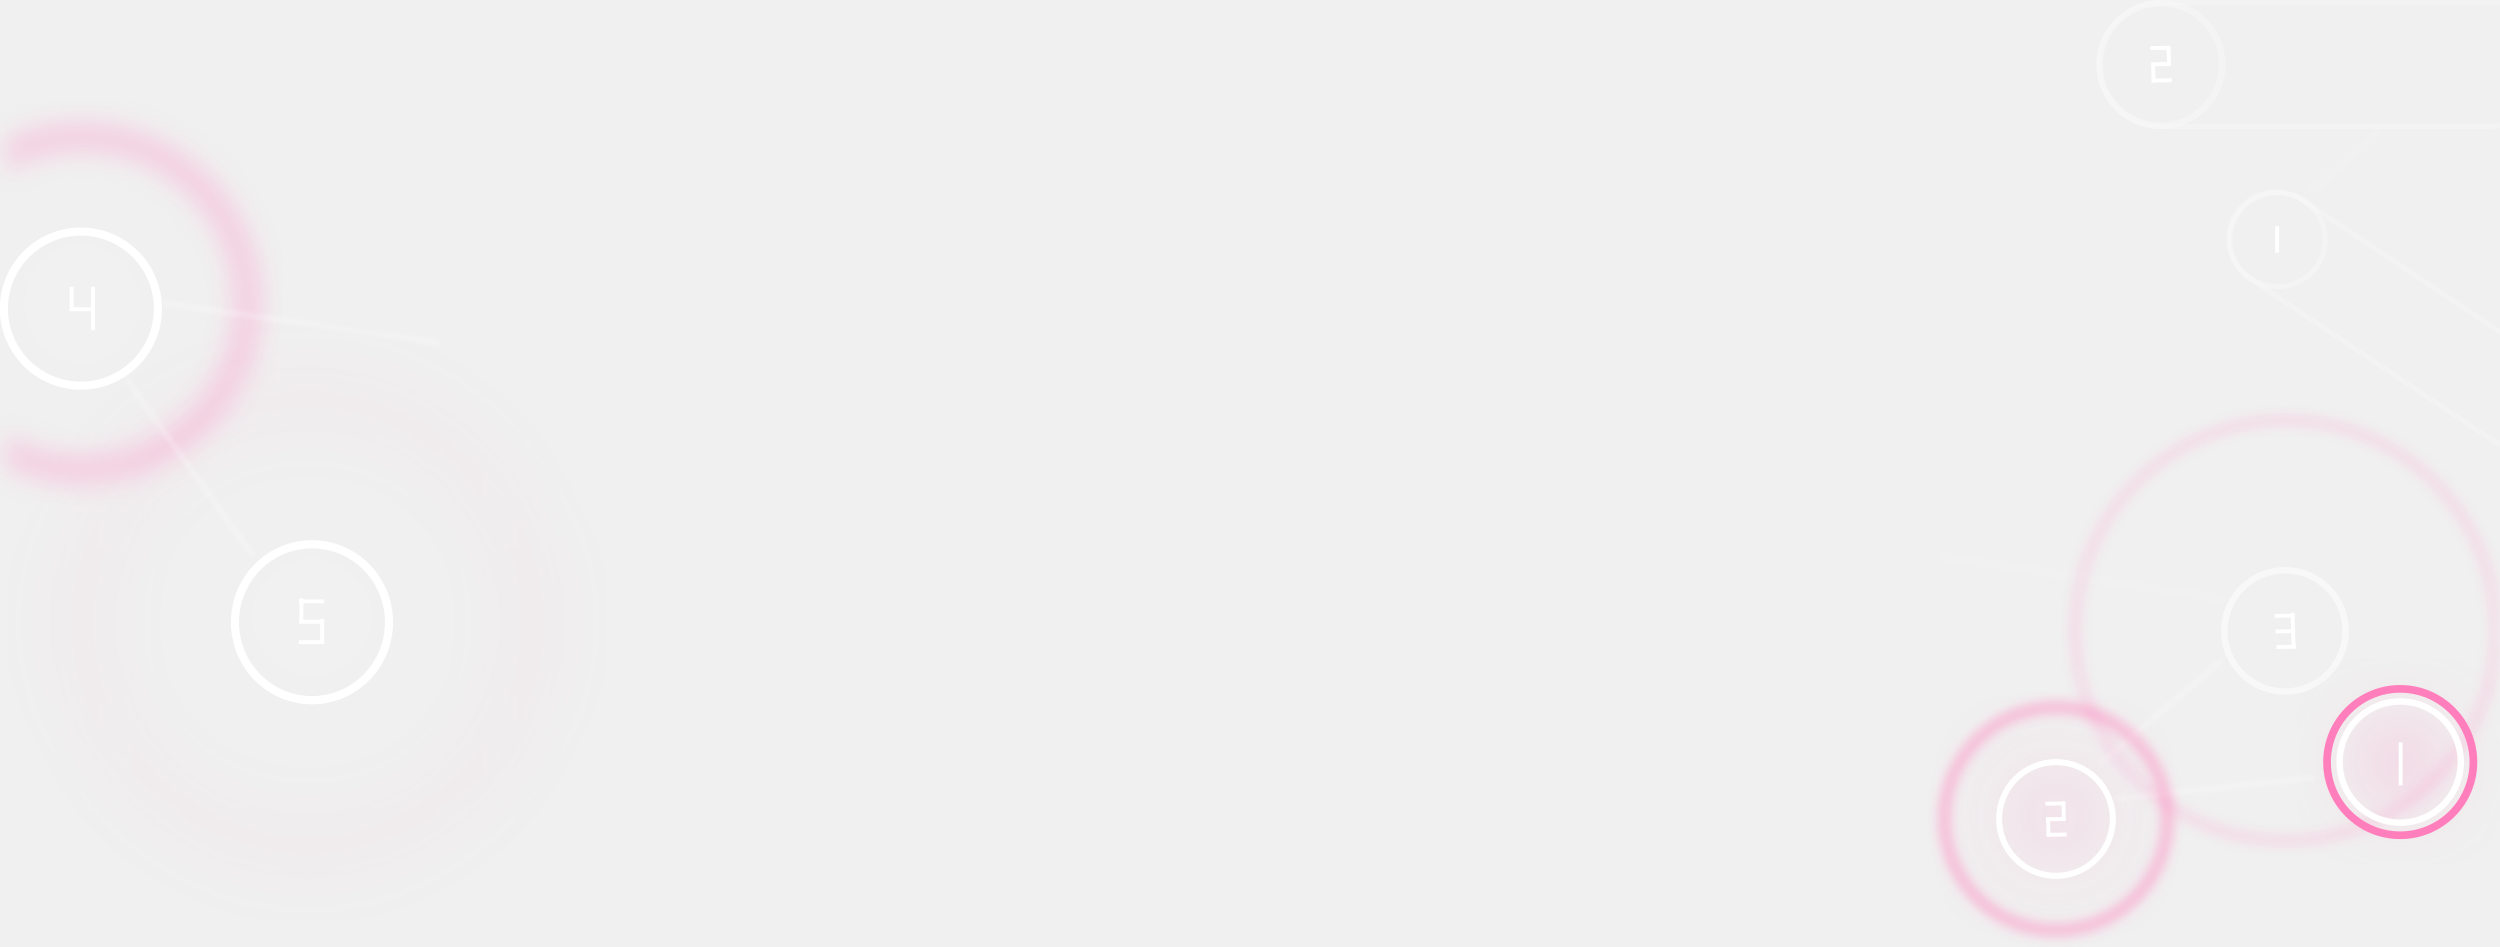
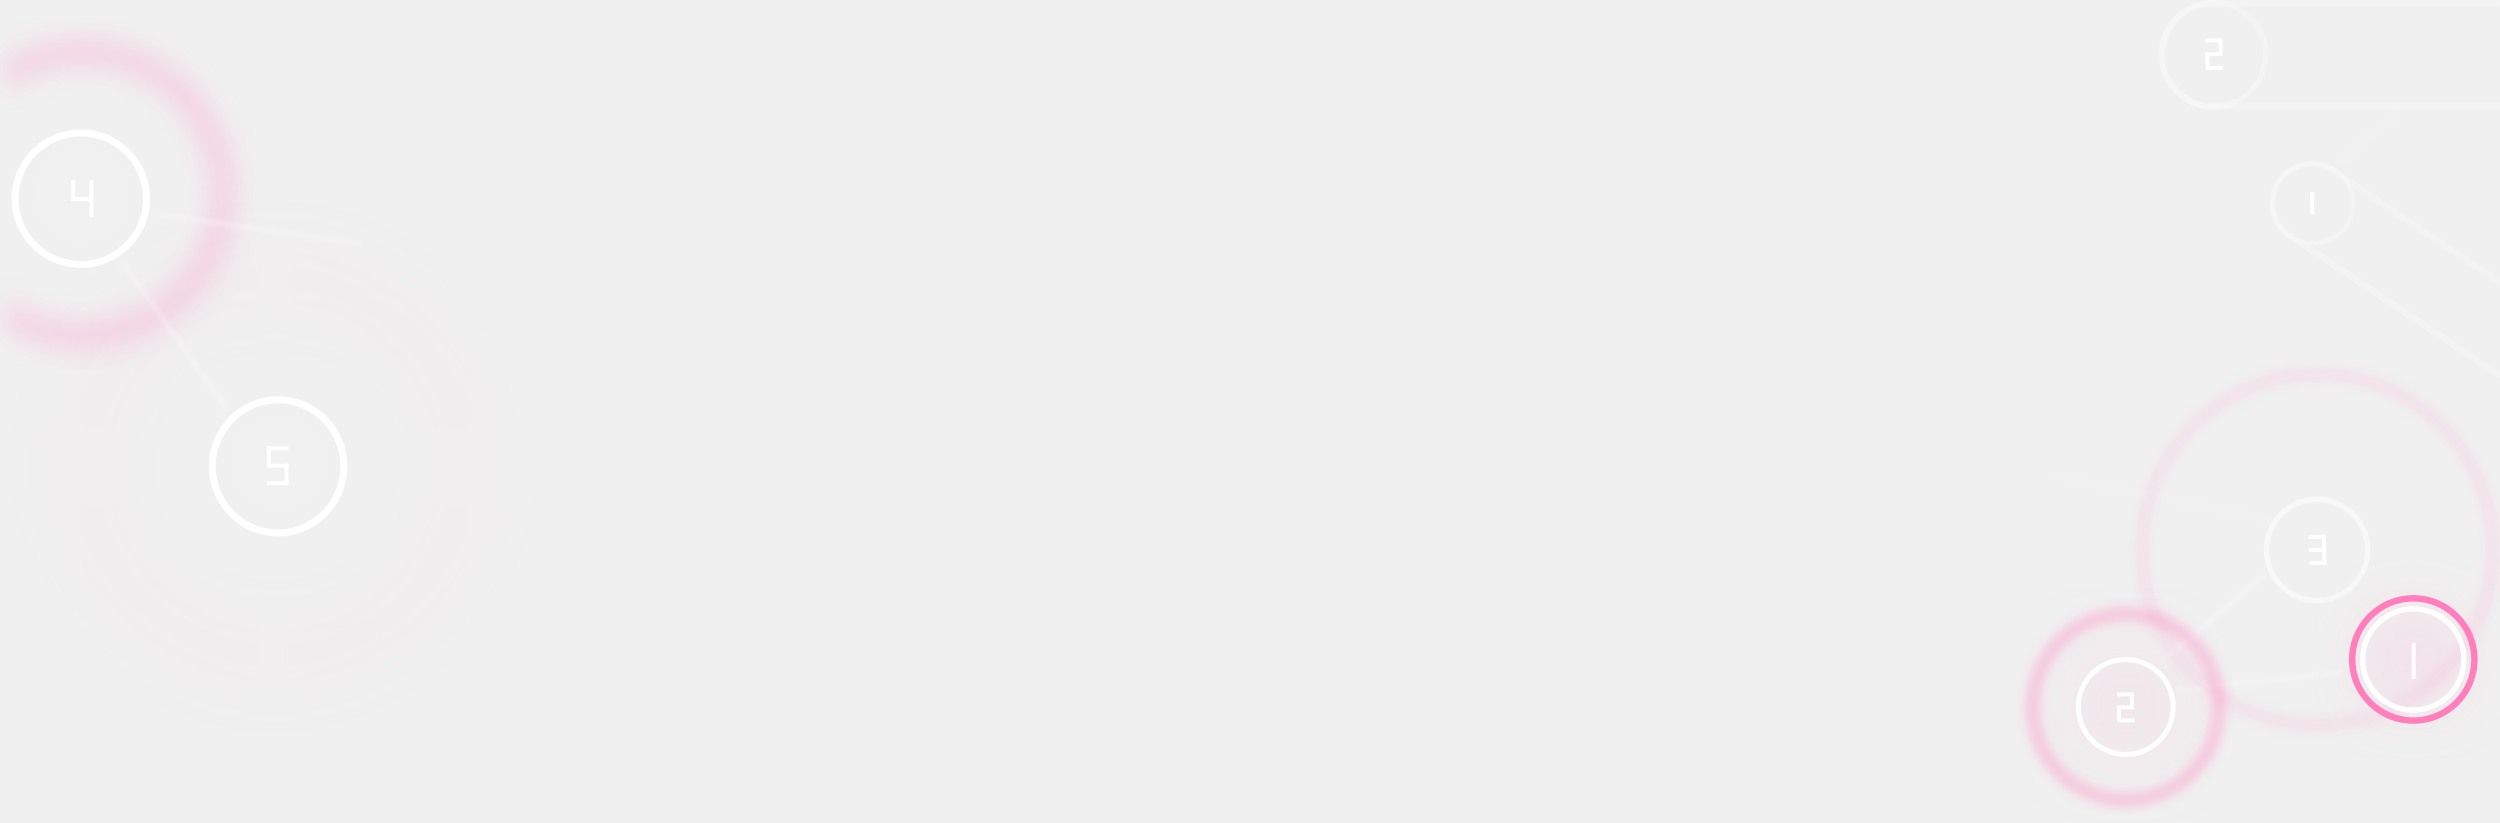
- <svg xmlns="http://www.w3.org/2000/svg" width="1920" height="727" viewBox="0 0 1920 727" fill="none">
-   <path d="M124.393 237.017C124.393 271.406 96.515 299.283 62.126 299.283C27.737 299.283 -0.141 271.406 -0.141 237.017C-0.141 202.628 27.737 174.75 62.126 174.75C96.515 174.75 124.393 202.628 124.393 237.017ZM6.086 237.017C6.086 267.967 31.176 293.057 62.126 293.057C93.076 293.057 118.166 267.967 118.166 237.017C118.166 206.066 93.076 180.976 62.126 180.976C31.176 180.976 6.086 206.066 6.086 237.017Z" fill="white" />
+ <svg xmlns="http://www.w3.org/2000/svg" width="1920" height="632" viewBox="0 0 1920 632" fill="none">
+   <path d="M115.219 152.595C115.219 181.948 91.423 205.743 62.07 205.743C32.717 205.743 8.922 181.948 8.922 152.595C8.922 123.242 32.717 99.447 62.07 99.447C91.423 99.447 115.219 123.242 115.219 152.595ZM14.237 152.595C14.237 179.012 35.653 200.428 62.07 200.428C88.488 200.428 109.904 179.012 109.904 152.595C109.904 126.177 88.488 104.761 62.07 104.761C35.653 104.761 14.237 126.177 14.237 152.595Z" fill="white" />
  <g filter="url(#filter0_f_223_4)">
-     <path d="M193.744 232.915C193.744 305.4 135.151 364.16 62.872 364.16C-9.407 364.16 -68 305.4 -68 232.915C-68 160.431 -9.407 101.67 62.872 101.67C135.151 101.67 193.744 160.431 193.744 232.915ZM-61.456 232.915C-61.456 301.775 -5.793 357.598 62.872 357.598C131.537 357.598 187.201 301.775 187.201 232.915C187.201 164.055 131.537 108.232 62.872 108.232C-5.793 108.232 -61.456 164.055 -61.456 232.915Z" fill="#FF7EBB" />
+     <path d="M174.413 149.094C174.413 210.964 124.401 261.119 62.707 261.119C1.013 261.119 -49 210.964 -49 149.094C-49 87.224 1.013 37.069 62.707 37.069C124.401 37.069 174.413 87.224 174.413 149.094ZM-43.415 149.094C-43.415 207.87 4.098 255.518 62.707 255.518C121.316 255.518 168.828 207.87 168.828 149.094C168.828 90.318 121.316 42.67 62.707 42.67C4.098 42.67 -43.415 90.318 -43.415 149.094Z" fill="#FF7EBB" />
  </g>
  <g filter="url(#filter1_f_223_4)">
-     <path d="M93.073 232.915C93.073 250.212 79.385 264.235 62.499 264.235C45.614 264.235 31.925 250.212 31.925 232.915C31.925 215.618 45.614 201.595 62.499 201.595C79.385 201.595 93.073 215.618 93.073 232.915ZM34.983 232.915C34.983 248.483 47.302 261.103 62.499 261.103C77.696 261.103 90.016 248.483 90.016 232.915C90.016 217.347 77.696 204.727 62.499 204.727C47.302 204.727 34.983 217.347 34.983 232.915Z" fill="white" />
+     <path d="M88.485 149.094C88.485 163.858 76.801 175.827 62.389 175.827C47.976 175.827 36.292 163.858 36.292 149.094C36.292 134.329 47.976 122.361 62.389 122.361C76.801 122.361 88.485 134.329 88.485 149.094ZM38.901 149.094C38.901 162.382 49.417 173.154 62.389 173.154C75.36 173.154 85.876 162.382 85.876 149.094C85.876 135.806 75.36 125.034 62.389 125.034C49.417 125.034 38.901 135.806 38.901 149.094Z" fill="white" />
  </g>
-   <line x1="71.457" y1="220.238" x2="71.457" y2="253.621" stroke="white" stroke-width="3" />
-   <line x1="55.051" y1="220.238" x2="55.051" y2="238.837" stroke="white" stroke-width="3" />
-   <line y1="-1.5" x2="18.643" y2="-1.5" transform="matrix(1 0 -7.4765e-05 1 53.5505 239.017)" stroke="white" stroke-width="3" />
-   <path d="M301.872 477.881C301.872 512.682 273.994 540.893 239.605 540.893C205.216 540.893 177.338 512.682 177.338 477.881C177.338 443.08 205.216 414.868 239.605 414.868C273.994 414.868 301.872 443.08 301.872 477.881ZM183.565 477.881C183.565 509.202 208.655 534.592 239.605 534.592C270.555 534.592 295.645 509.202 295.645 477.881C295.645 446.56 270.555 421.17 239.605 421.17C208.655 421.17 183.565 446.56 183.565 477.881Z" fill="white" />
+   <path d="M266.707 358.186C266.707 387.89 242.911 411.971 213.558 411.971C184.205 411.971 160.41 387.89 160.41 358.186C160.41 328.481 184.205 304.401 213.558 304.401C242.911 304.401 266.707 328.481 266.707 358.186ZM165.725 358.186C165.725 384.92 187.141 406.592 213.558 406.592C239.976 406.592 261.392 384.92 261.392 358.186C261.392 331.452 239.976 309.78 213.558 309.78C187.141 309.78 165.725 331.452 165.725 358.186Z" fill="white" />
  <g filter="url(#filter2_f_223_4)">
-     <path d="M410 477.881C410 574.046 332.209 652.004 236.25 652.004C140.29 652.004 62.499 574.046 62.499 477.881C62.499 381.715 140.29 303.758 236.25 303.758C332.209 303.758 410 381.715 410 477.881ZM64.237 477.881C64.237 573.085 141.25 650.263 236.25 650.263C331.25 650.263 408.263 573.085 408.263 477.881C408.263 382.677 331.25 305.499 236.25 305.499C141.25 305.499 64.237 382.677 64.237 477.881Z" fill="#FF7EBB" />
+     <path d="M359 358.186C359 440.268 292.601 506.81 210.694 506.81C128.787 506.81 62.388 440.268 62.388 358.186C62.388 276.103 128.787 209.562 210.694 209.562C292.601 209.562 359 276.103 359 358.186ZM63.871 358.186C63.871 439.448 129.606 505.323 210.694 505.323C291.782 505.323 357.517 439.448 357.517 358.186C357.517 276.924 291.782 211.048 210.694 211.048C129.606 211.048 63.871 276.924 63.871 358.186Z" fill="#FF7EBB" />
  </g>
  <g filter="url(#filter3_f_223_4)">
-     <path d="M270.552 473.779C270.552 490.665 256.697 504.354 239.605 504.354C222.514 504.354 208.658 490.665 208.658 473.779C208.658 456.894 222.514 443.205 239.605 443.205C256.697 443.205 270.552 456.894 270.552 473.779ZM211.753 473.779C211.753 488.976 224.223 501.296 239.605 501.296C254.988 501.296 267.458 488.976 267.458 473.779C267.458 458.582 254.988 446.263 239.605 446.263C224.223 446.263 211.753 458.582 211.753 473.779Z" fill="white" />
+     <path d="M239.974 354.685C239.974 369.098 228.147 380.782 213.559 380.782C198.97 380.782 187.144 369.098 187.144 354.685C187.144 340.272 198.97 328.588 213.559 328.588C228.147 328.588 239.974 340.272 239.974 354.685ZM189.785 354.685C189.785 367.657 200.429 378.172 213.559 378.172C226.688 378.172 237.332 367.657 237.332 354.685C237.332 341.714 226.688 331.198 213.559 331.198C200.429 331.198 189.785 341.714 189.785 354.685Z" fill="white" />
  </g>
-   <line y1="-1.5" x2="19.025" y2="-1.5" transform="matrix(0 -1 1 7.4765e-05 248.928 494.296)" stroke="white" stroke-width="3" />
-   <line y1="-1.5" x2="19.389" y2="-1.5" transform="matrix(1 0 -7.4765e-05 1 229.538 463.329)" stroke="white" stroke-width="3" />
-   <path d="M231.404 478.636V459.611" stroke="white" stroke-width="3" />
-   <line y1="-1.5" x2="19.389" y2="-1.5" transform="matrix(1 0 -7.4765e-05 1 229.539 494.66)" stroke="white" stroke-width="3" />
-   <line y1="-1.5" x2="19.389" y2="-1.5" transform="matrix(1 0 -7.4765e-05 1 229.539 479)" stroke="white" stroke-width="3" />
  <g filter="url(#filter4_f_223_4)">
-     <line y1="-0.5" x2="165.941" y2="-0.5" transform="matrix(0.58184 0.813303 -0.81183 0.583893 97.0408 291.95)" stroke="white" />
+     <line y1="-0.5" x2="141.64" y2="-0.5" transform="matrix(0.58184 0.813303 -0.81183 0.583893 91.8718 199.484)" stroke="white" />
  </g>
  <g filter="url(#filter5_f_223_4)">
-     <line x1="124.072" y1="232.505" x2="338.072" y2="263.505" stroke="white" />
+     <line x1="121.985" y1="164.796" x2="278.072" y2="187.505" stroke="white" />
  </g>
-   <path d="M1709.08 49.538C1709.08 76.898 1686.9 99.077 1659.54 99.077C1632.18 99.077 1610 76.898 1610 49.538C1610 22.179 1632.18 0 1659.54 0C1686.9 0 1709.08 22.179 1709.08 49.538ZM1614.95 49.538C1614.95 74.162 1634.92 94.123 1659.54 94.123C1684.16 94.123 1704.12 74.162 1704.12 49.538C1704.12 24.915 1684.16 4.954 1659.54 4.954C1634.92 4.954 1614.95 24.915 1614.95 49.538Z" fill="white" fill-opacity="0.3" />
-   <line y1="-1.5" x2="15.136" y2="-1.5" transform="matrix(0.999903 -0.013912 0.0141168 0.9999 1651.51 38.415)" stroke="white" stroke-width="3" />
-   <line y1="-1.5" x2="15.136" y2="-1.5" transform="matrix(0.999901 -0.0140514 0.0139767 0.999902 1652.11 50.8735)" stroke="white" stroke-width="3" />
-   <line y1="-1.5" x2="15.136" y2="-1.5" transform="matrix(0.999901 -0.0140514 0.0139767 0.999902 1652.7 63.3323)" stroke="white" stroke-width="3" />
-   <line y1="-1.5" x2="15.136" y2="-1.5" transform="matrix(0.0206086 0.999788 -0.999783 0.020827 1663.97 35.2358)" stroke="white" stroke-width="3" />
-   <line y1="-1.5" x2="15.136" y2="-1.5" transform="matrix(0.0207549 0.999784 -0.999786 0.0206801 1652.11 48.2878)" stroke="white" stroke-width="3" />
-   <path d="M1778.03 209.207C1763.91 224.932 1739.54 226.436 1723.6 212.566C1707.65 198.696 1706.17 174.705 1720.29 158.98C1734.41 143.256 1758.78 141.752 1774.72 155.622C1790.67 169.491 1792.15 193.482 1778.03 209.207ZM1723.18 161.492C1710.47 175.644 1711.8 197.236 1726.15 209.719C1740.5 222.201 1762.44 220.848 1775.14 206.696C1787.85 192.543 1786.52 170.951 1772.17 158.469C1757.82 145.986 1735.88 147.34 1723.18 161.492Z" fill="white" fill-opacity="0.3" />
-   <path d="M1748.81 173.777L1748.84 194.028" stroke="white" stroke-width="3" />
+   <line x1="70.254" y1="138.273" x2="70.254" y2="166.767" stroke="white" stroke-width="3" />
+   <line x1="56.251" y1="138.273" x2="56.251" y2="154.148" stroke="white" stroke-width="3" />
+   <line y1="-1.5" x2="15.913" y2="-1.5" transform="matrix(1 0 -7.4765e-05 1 54.7505 154.302)" stroke="white" stroke-width="3" />
+   <line y1="-1.5" x2="16.239" y2="-1.5" transform="matrix(0 -1 1 7.4765e-05 221.515 372.197)" stroke="white" stroke-width="3" />
+   <line y1="-1.5" x2="16.549" y2="-1.5" transform="matrix(1 0 -7.4765e-05 1 204.966 345.765)" stroke="white" stroke-width="3" />
+   <path d="M206.558 358.83V342.592" stroke="white" stroke-width="3" />
+   <line y1="-1.5" x2="16.549" y2="-1.5" transform="matrix(1 0 -7.4765e-05 1 204.967 372.507)" stroke="white" stroke-width="3" />
+   <line y1="-1.5" x2="16.549" y2="-1.5" transform="matrix(1 0 -7.4765e-05 1 204.967 359.141)" stroke="white" stroke-width="3" />
+   <path d="M1742.11 42.053C1742.11 65.279 1723.28 84.107 1700.05 84.107C1676.83 84.107 1658 65.279 1658 42.053C1658 18.828 1676.83 0 1700.05 0C1723.28 0 1742.11 18.828 1742.11 42.053ZM1662.21 42.053C1662.21 62.956 1679.15 79.901 1700.05 79.901C1720.96 79.901 1737.9 62.956 1737.9 42.053C1737.9 21.15 1720.96 4.205 1700.05 4.205C1679.15 4.205 1662.21 21.15 1662.21 42.053Z" fill="white" fill-opacity="0.3" />
+   <line y1="-1.5" x2="12.849" y2="-1.5" transform="matrix(0.999903 -0.013912 0.0141168 0.9999 1693.24 32.6104)" stroke="white" stroke-width="3" />
+   <line y1="-1.5" x2="12.849" y2="-1.5" transform="matrix(0.999901 -0.0140514 0.0139767 0.999902 1693.74 43.1868)" stroke="white" stroke-width="3" />
+   <line y1="-1.5" x2="12.849" y2="-1.5" transform="matrix(0.999901 -0.0140514 0.0139767 0.999902 1694.25 53.7632)" stroke="white" stroke-width="3" />
+   <line y1="-1.5" x2="12.849" y2="-1.5" transform="matrix(0.0206086 0.999788 -0.999783 0.020827 1703.82 29.9116)" stroke="white" stroke-width="3" />
+   <line y1="-1.5" x2="12.849" y2="-1.5" transform="matrix(0.0207549 0.999784 -0.999786 0.0206801 1693.74 40.9917)" stroke="white" stroke-width="3" />
+   <path d="M1800.64 177.596C1788.66 190.945 1767.97 192.221 1754.43 180.447C1740.9 168.673 1739.64 148.307 1751.63 134.959C1763.61 121.61 1784.3 120.333 1797.83 132.107C1811.37 143.881 1812.63 164.247 1800.64 177.596ZM1754.08 137.091C1743.29 149.104 1744.42 167.434 1756.6 178.03C1768.78 188.627 1787.4 187.478 1798.19 175.464C1808.98 163.45 1807.85 145.121 1795.66 134.524C1783.48 123.928 1764.86 125.077 1754.08 137.091Z" fill="white" fill-opacity="0.3" />
+   <path d="M1775.83 147.52L1775.86 164.71" stroke="white" stroke-width="3" />
  <g filter="url(#filter6_f_223_4)">
-     <line x1="1774.51" y1="148.089" x2="1828" y2="99.668" stroke="white" stroke-width="0.5" />
+     <line x1="1797.62" y1="125.685" x2="1843.03" y2="84.58" stroke="white" stroke-width="0.5" />
  </g>
-   <rect x="1737.75" y="133.282" width="294.597" height="72.528" rx="36.264" transform="rotate(33.7036 1737.75 133.282)" stroke="white" stroke-opacity="0.18" stroke-width="4" />
-   <rect x="1612" y="2" width="348.577" height="95.077" rx="47.538" stroke="white" stroke-opacity="0.18" stroke-width="4" />
+   <rect x="1766.67" y="114.256" width="248.48" height="59.965" rx="29.983" transform="rotate(33.7036 1766.67 114.256)" stroke="white" stroke-opacity="0.18" stroke-width="5" />
+   <rect x="1660.5" y="2.5" width="294.303" height="79.107" rx="39.553" stroke="white" stroke-opacity="0.18" stroke-width="5" />
  <g filter="url(#filter7_f_223_4)">
-     <line x1="1777.19" y1="597.042" x2="1625.14" y2="613.571" stroke="white" />
+     <line x1="1798.16" y1="516.388" x2="1671.16" y2="530.193" stroke="white" />
  </g>
  <g filter="url(#filter8_f_223_4)">
-     <line x1="1706.47" y1="506.996" x2="1612.48" y2="586.784" stroke="white" />
+     <line x1="1739.13" y1="441.162" x2="1660.63" y2="507.801" stroke="white" />
  </g>
  <g filter="url(#filter9_f_223_4)">
-     <line x1="1708.96" y1="460.247" x2="1490.96" y2="427.247" stroke="white" stroke-width="0.5" />
+     <line x1="1741.95" y1="399.245" x2="1572.95" y2="364.245" stroke="white" stroke-width="0.5" />
  </g>
-   <path d="M1705.83 484.542C1705.83 457.467 1727.78 435.519 1754.85 435.519C1781.93 435.519 1803.87 457.467 1803.87 484.542C1803.87 511.616 1781.93 533.564 1754.85 533.564C1727.78 533.564 1705.83 511.616 1705.83 484.542ZM1798.97 484.542C1798.97 460.175 1779.22 440.422 1754.85 440.422C1730.48 440.422 1710.73 460.175 1710.73 484.542C1710.73 508.909 1730.48 528.662 1754.85 528.662C1779.22 528.662 1798.97 508.909 1798.97 484.542Z" fill="white" fill-opacity="0.54" />
+   <path d="M1738.54 422.346C1738.54 399.734 1756.87 381.403 1779.49 381.403C1802.1 381.403 1820.43 399.734 1820.43 422.346C1820.43 444.958 1802.1 463.289 1779.49 463.289C1756.87 463.289 1738.54 444.958 1738.54 422.346ZM1816.34 422.346C1816.34 401.995 1799.84 385.497 1779.49 385.497C1759.14 385.497 1742.64 401.995 1742.64 422.346C1742.64 442.697 1759.14 459.195 1779.49 459.195C1799.84 459.195 1816.34 442.697 1816.34 422.346Z" fill="white" fill-opacity="0.54" />
  <g filter="url(#filter10_f_223_4)">
-     <path d="M1592.91 484.204C1592.91 394.578 1665.56 321.923 1755.19 321.923C1844.81 321.923 1917.47 394.578 1917.47 484.204C1917.47 573.829 1844.81 646.484 1755.19 646.484C1665.56 646.484 1592.91 573.829 1592.91 484.204ZM1915.85 484.204C1915.85 395.475 1843.92 323.546 1755.19 323.546C1666.46 323.546 1594.53 395.475 1594.53 484.204C1594.53 572.932 1666.46 644.861 1755.19 644.861C1843.92 644.861 1915.85 572.932 1915.85 484.204Z" fill="#FF7EBA" />
+     <path d="M1644.23 422.064C1644.23 347.209 1704.91 286.527 1779.77 286.527C1854.62 286.527 1915.31 347.209 1915.31 422.064C1915.31 496.918 1854.62 557.6 1779.77 557.6C1704.91 557.6 1644.23 496.918 1644.23 422.064ZM1913.95 422.064C1913.95 347.957 1853.87 287.883 1779.77 287.883C1705.66 287.883 1645.59 347.957 1645.59 422.064C1645.59 496.17 1705.66 556.244 1779.77 556.244C1853.87 556.244 1913.95 496.17 1913.95 422.064Z" fill="#FF7EBA" />
  </g>
-   <line y1="-1.5" x2="15.039" y2="-1.5" transform="matrix(0.999783 -0.0208496 0.0219197 0.99976 1747.01 474.555)" stroke="white" stroke-width="3" />
-   <line y1="-1.5" x2="15.039" y2="-1.5" transform="matrix(0.999781 -0.0209298 0.0218336 0.999762 1747.69 486.505)" stroke="white" stroke-width="3" />
-   <line y1="-1.5" x2="15.039" y2="-1.5" transform="matrix(0.999781 -0.0209298 0.0218336 0.999762 1748.37 498.454)" stroke="white" stroke-width="3" />
-   <line x1="1760.66" y1="470.69" x2="1761.53" y2="497.732" stroke="white" stroke-width="3" />
+   <line y1="-1.5" x2="12.561" y2="-1.5" transform="matrix(0.999783 -0.0208496 0.0219197 0.99976 1772.94 414.005)" stroke="white" stroke-width="3" />
+   <line y1="-1.5" x2="12.561" y2="-1.5" transform="matrix(0.999781 -0.0209298 0.0218336 0.999762 1773.51 423.985)" stroke="white" stroke-width="3" />
+   <line y1="-1.5" x2="12.561" y2="-1.5" transform="matrix(0.999781 -0.0209298 0.0218336 0.999762 1774.07 433.966)" stroke="white" stroke-width="3" />
+   <line x1="1784.58" y1="410.769" x2="1785.31" y2="433.354" stroke="white" stroke-width="3" />
  <g filter="url(#filter11_f_223_4)">
-     <circle cx="1578.65" cy="627.273" r="17.919" transform="rotate(180 1578.65 627.273)" fill="#FF7EBB" />
+     <circle cx="1632.33" cy="541.555" r="14.966" transform="rotate(180 1632.33 541.555)" fill="#FF7EBB" />
  </g>
  <g filter="url(#filter12_f_223_4)">
-     <path d="M1491.09 628.963C1491.09 580.416 1530.44 541.061 1578.99 541.061C1627.54 541.061 1666.89 580.416 1666.89 628.963C1666.89 677.51 1627.54 716.865 1578.99 716.865C1530.44 716.865 1491.09 677.51 1491.09 628.963ZM1662.5 628.963C1662.5 582.843 1625.11 545.456 1578.99 545.456C1532.87 545.456 1495.48 582.843 1495.48 628.963C1495.48 675.083 1532.87 712.47 1578.99 712.47C1625.11 712.47 1662.5 675.083 1662.5 628.963Z" fill="#FF7EBA" />
+     <path d="M1559.19 542.966C1559.19 502.42 1592.06 469.551 1632.61 469.551C1673.15 469.551 1706.02 502.42 1706.02 542.966C1706.02 583.513 1673.15 616.382 1632.61 616.382C1592.06 616.382 1559.19 583.513 1559.19 542.966ZM1702.35 542.966C1702.35 504.447 1671.13 473.222 1632.61 473.222C1594.09 473.222 1562.86 504.447 1562.86 542.966C1562.86 581.485 1594.09 612.711 1632.61 612.711C1671.13 612.711 1702.35 581.485 1702.35 542.966Z" fill="#FF7EBA" />
  </g>
-   <path d="M1533.01 628.963C1533.01 603.569 1553.6 582.984 1578.99 582.984C1604.39 582.984 1624.97 603.569 1624.97 628.963C1624.97 654.357 1604.39 674.943 1578.99 674.943C1553.6 674.943 1533.01 654.357 1533.01 628.963ZM1620.37 628.963C1620.37 606.109 1601.85 587.582 1578.99 587.582C1556.14 587.582 1537.61 606.109 1537.61 628.963C1537.61 651.818 1556.14 670.345 1578.99 670.345C1601.85 670.345 1620.37 651.818 1620.37 628.963Z" fill="white" />
-   <line y1="-1.5" x2="15.039" y2="-1.5" transform="matrix(-0.999909 0.0134891 -0.0145594 -0.999894 1587.11 639.436)" stroke="white" stroke-width="3" />
-   <line y1="-1.5" x2="15.039" y2="-1.5" transform="matrix(-0.999908 0.0135693 -0.0144732 -0.999895 1586.52 627.482)" stroke="white" stroke-width="3" />
-   <line y1="-1.5" x2="15.039" y2="-1.5" transform="matrix(-0.999908 0.0135693 -0.0144732 -0.999895 1585.93 615.528)" stroke="white" stroke-width="3" />
-   <line y1="-1.5" x2="14.523" y2="-1.5" transform="matrix(-0.0213405 -0.999772 0.999798 -0.0201126 1574.73 642.487)" stroke="white" stroke-width="3" />
-   <line y1="-1.5" x2="14.523" y2="-1.5" transform="matrix(-0.0214921 -0.999769 0.999801 -0.0199708 1586.52 629.963)" stroke="white" stroke-width="3" />
+   <path d="M1594.21 542.966C1594.21 521.757 1611.4 504.564 1632.61 504.564C1653.82 504.564 1671.01 521.757 1671.01 542.966C1671.01 564.175 1653.82 581.368 1632.61 581.368C1611.4 581.368 1594.21 564.175 1594.21 542.966ZM1667.17 542.966C1667.17 523.878 1651.7 508.404 1632.61 508.404C1613.52 508.404 1598.05 523.878 1598.05 542.966C1598.05 562.054 1613.52 577.528 1632.61 577.528C1651.7 577.528 1667.17 562.054 1667.17 542.966Z" fill="white" />
+   <line y1="-1.5" x2="12.561" y2="-1.5" transform="matrix(-0.999909 0.0134891 -0.0145594 -0.999894 1639.39 551.713)" stroke="white" stroke-width="3" />
+   <line y1="-1.5" x2="12.561" y2="-1.5" transform="matrix(-0.999908 0.0135693 -0.0144732 -0.999895 1638.89 541.729)" stroke="white" stroke-width="3" />
+   <line y1="-1.5" x2="12.561" y2="-1.5" transform="matrix(-0.999908 0.0135693 -0.0144732 -0.999895 1638.4 531.745)" stroke="white" stroke-width="3" />
+   <line y1="-1.5" x2="12.13" y2="-1.5" transform="matrix(-0.0213405 -0.999772 0.999798 -0.0201126 1629.05 554.261)" stroke="white" stroke-width="3" />
+   <line y1="-1.5" x2="12.13" y2="-1.5" transform="matrix(-0.0214921 -0.999769 0.999801 -0.0199708 1638.89 543.802)" stroke="white" stroke-width="3" />
  <g filter="url(#filter13_f_223_4)">
-     <circle cx="1843.36" cy="585.267" r="17.919" transform="rotate(180 1843.36 585.267)" fill="#FF7EBB" />
+     <circle cx="1853.41" cy="506.471" r="14.966" transform="rotate(180 1853.41 506.471)" fill="#FF7EBB" />
  </g>
-   <path d="M1794.34 585.267C1794.34 558.193 1816.29 536.245 1843.36 536.245C1870.44 536.245 1892.39 558.193 1892.39 585.267C1892.39 612.341 1870.44 634.289 1843.36 634.289C1816.29 634.289 1794.34 612.341 1794.34 585.267ZM1887.48 585.267C1887.48 560.9 1867.73 541.147 1843.36 541.147C1819 541.147 1799.24 560.9 1799.24 585.267C1799.24 609.634 1819 629.387 1843.36 629.387C1867.73 629.387 1887.48 609.634 1887.48 585.267Z" fill="white" />
-   <path d="M1784.2 585.267C1784.2 552.591 1810.69 526.102 1843.36 526.102C1876.04 526.102 1902.53 552.591 1902.53 585.267C1902.53 617.942 1876.04 644.431 1843.36 644.431C1810.69 644.431 1784.2 617.942 1784.2 585.267ZM1896.61 585.267C1896.61 555.858 1872.77 532.018 1843.36 532.018C1813.96 532.018 1790.12 555.858 1790.12 585.267C1790.12 614.675 1813.96 638.515 1843.36 638.515C1872.77 638.515 1896.61 614.675 1896.61 585.267Z" fill="#FF7EBB" />
-   <path d="M1843.7 603.185L1843.7 570.082" stroke="white" stroke-width="3" />
+   <path d="M1812.47 506.471C1812.47 483.859 1830.8 465.528 1853.41 465.528C1876.02 465.528 1894.36 483.859 1894.36 506.471C1894.36 529.084 1876.02 547.415 1853.41 547.415C1830.8 547.415 1812.47 529.084 1812.47 506.471ZM1890.26 506.471C1890.26 486.12 1873.76 469.622 1853.41 469.622C1833.06 469.622 1816.56 486.12 1816.56 506.471C1816.56 526.822 1833.06 543.32 1853.41 543.32C1873.76 543.32 1890.26 526.822 1890.26 506.471Z" fill="white" />
+   <path d="M1804 506.471C1804 479.18 1826.12 457.057 1853.41 457.057C1880.7 457.057 1902.83 479.18 1902.83 506.471C1902.83 533.762 1880.7 555.885 1853.41 555.885C1826.12 555.885 1804 533.762 1804 506.471ZM1897.88 506.471C1897.88 481.91 1877.97 461.998 1853.41 461.998C1828.85 461.998 1808.94 481.91 1808.94 506.471C1808.94 531.033 1828.85 550.944 1853.41 550.944C1877.97 550.944 1897.88 531.033 1897.88 506.471Z" fill="#FF7EBB" />
+   <path d="M1853.69 521.437L1853.69 493.789" stroke="white" stroke-width="3" />
  <defs>
-     <filter id="filter0_f_223_4" x="-91" y="78.67" width="307.744" height="308.49" filterUnits="userSpaceOnUse" color-interpolation-filters="sRGB">
+     <filter id="filter0_f_223_4" x="-72" y="14.069" width="269.413" height="270.05" filterUnits="userSpaceOnUse" color-interpolation-filters="sRGB">
      <feFlood flood-opacity="0" result="BackgroundImageFix" />
      <feBlend mode="normal" in="SourceGraphic" in2="BackgroundImageFix" result="shape" />
      <feGaussianBlur stdDeviation="11.5" result="effect1_foregroundBlur_223_4" />
    </filter>
-     <filter id="filter1_f_223_4" x="-28.075" y="141.595" width="181.148" height="182.64" filterUnits="userSpaceOnUse" color-interpolation-filters="sRGB">
+     <filter id="filter1_f_223_4" x="-23.708" y="62.361" width="172.193" height="173.467" filterUnits="userSpaceOnUse" color-interpolation-filters="sRGB">
      <feFlood flood-opacity="0" result="BackgroundImageFix" />
      <feBlend mode="normal" in="SourceGraphic" in2="BackgroundImageFix" result="shape" />
      <feGaussianBlur stdDeviation="30" result="effect1_foregroundBlur_223_4" />
    </filter>
-     <filter id="filter2_f_223_4" x="7.499" y="248.758" width="457.501" height="458.247" filterUnits="userSpaceOnUse" color-interpolation-filters="sRGB">
+     <filter id="filter2_f_223_4" x="7.388" y="154.562" width="406.612" height="407.248" filterUnits="userSpaceOnUse" color-interpolation-filters="sRGB">
      <feFlood flood-opacity="0" result="BackgroundImageFix" />
      <feBlend mode="normal" in="SourceGraphic" in2="BackgroundImageFix" result="shape" />
      <feGaussianBlur stdDeviation="27.5" result="effect1_foregroundBlur_223_4" />
    </filter>
-     <filter id="filter3_f_223_4" x="148.658" y="383.205" width="181.894" height="181.148" filterUnits="userSpaceOnUse" color-interpolation-filters="sRGB">
+     <filter id="filter3_f_223_4" x="127.144" y="268.588" width="172.83" height="172.193" filterUnits="userSpaceOnUse" color-interpolation-filters="sRGB">
      <feFlood flood-opacity="0" result="BackgroundImageFix" />
      <feBlend mode="normal" in="SourceGraphic" in2="BackgroundImageFix" result="shape" />
      <feGaussianBlur stdDeviation="30" result="effect1_foregroundBlur_223_4" />
    </filter>
-     <filter id="filter4_f_223_4" x="93.041" y="287.366" width="105.363" height="143.544" filterUnits="userSpaceOnUse" color-interpolation-filters="sRGB">
+     <filter id="filter4_f_223_4" x="87.872" y="194.9" width="91.224" height="123.781" filterUnits="userSpaceOnUse" color-interpolation-filters="sRGB">
      <feFlood flood-opacity="0" result="BackgroundImageFix" />
      <feBlend mode="normal" in="SourceGraphic" in2="BackgroundImageFix" result="shape" />
      <feGaussianBlur stdDeviation="2" result="effect1_foregroundBlur_223_4" />
    </filter>
-     <filter id="filter5_f_223_4" x="120" y="228.01" width="222.143" height="39.99" filterUnits="userSpaceOnUse" color-interpolation-filters="sRGB">
+     <filter id="filter5_f_223_4" x="117.913" y="160.302" width="164.231" height="31.698" filterUnits="userSpaceOnUse" color-interpolation-filters="sRGB">
      <feFlood flood-opacity="0" result="BackgroundImageFix" />
      <feBlend mode="normal" in="SourceGraphic" in2="BackgroundImageFix" result="shape" />
      <feGaussianBlur stdDeviation="2" result="effect1_foregroundBlur_223_4" />
    </filter>
-     <filter id="filter6_f_223_4" x="1769.34" y="94.482" width="63.829" height="58.792" filterUnits="userSpaceOnUse" color-interpolation-filters="sRGB">
+     <filter id="filter6_f_223_4" x="1792.46" y="79.394" width="55.747" height="51.475" filterUnits="userSpaceOnUse" color-interpolation-filters="sRGB">
      <feFlood flood-opacity="0" result="BackgroundImageFix" />
      <feBlend mode="normal" in="SourceGraphic" in2="BackgroundImageFix" result="shape" />
      <feGaussianBlur stdDeviation="2.5" result="effect1_foregroundBlur_223_4" />
    </filter>
-     <filter id="filter7_f_223_4" x="1621.09" y="592.545" width="160.159" height="25.523" filterUnits="userSpaceOnUse" color-interpolation-filters="sRGB">
+     <filter id="filter7_f_223_4" x="1667.11" y="511.891" width="135.101" height="22.799" filterUnits="userSpaceOnUse" color-interpolation-filters="sRGB">
      <feFlood flood-opacity="0" result="BackgroundImageFix" />
      <feBlend mode="normal" in="SourceGraphic" in2="BackgroundImageFix" result="shape" />
      <feGaussianBlur stdDeviation="2" result="effect1_foregroundBlur_223_4" />
    </filter>
-     <filter id="filter8_f_223_4" x="1608.16" y="502.615" width="102.635" height="88.55" filterUnits="userSpaceOnUse" color-interpolation-filters="sRGB">
+     <filter id="filter8_f_223_4" x="1656.31" y="436.781" width="87.145" height="75.401" filterUnits="userSpaceOnUse" color-interpolation-filters="sRGB">
      <feFlood flood-opacity="0" result="BackgroundImageFix" />
      <feBlend mode="normal" in="SourceGraphic" in2="BackgroundImageFix" result="shape" />
      <feGaussianBlur stdDeviation="2" result="effect1_foregroundBlur_223_4" />
    </filter>
-     <filter id="filter9_f_223_4" x="1485.93" y="422" width="228.075" height="43.494" filterUnits="userSpaceOnUse" color-interpolation-filters="sRGB">
+     <filter id="filter9_f_223_4" x="1567.9" y="359" width="179.101" height="45.489" filterUnits="userSpaceOnUse" color-interpolation-filters="sRGB">
      <feFlood flood-opacity="0" result="BackgroundImageFix" />
      <feBlend mode="normal" in="SourceGraphic" in2="BackgroundImageFix" result="shape" />
      <feGaussianBlur stdDeviation="2.5" result="effect1_foregroundBlur_223_4" />
    </filter>
-     <filter id="filter10_f_223_4" x="1582.91" y="311.923" width="344.561" height="344.561" filterUnits="userSpaceOnUse" color-interpolation-filters="sRGB">
+     <filter id="filter10_f_223_4" x="1634.23" y="276.527" width="291.073" height="291.073" filterUnits="userSpaceOnUse" color-interpolation-filters="sRGB">
      <feFlood flood-opacity="0" result="BackgroundImageFix" />
      <feBlend mode="normal" in="SourceGraphic" in2="BackgroundImageFix" result="shape" />
      <feGaussianBlur stdDeviation="5" result="effect1_foregroundBlur_223_4" />
    </filter>
-     <filter id="filter11_f_223_4" x="1485.74" y="534.354" width="185.837" height="185.837" filterUnits="userSpaceOnUse" color-interpolation-filters="sRGB">
+     <filter id="filter11_f_223_4" x="1542.36" y="451.589" width="179.931" height="179.931" filterUnits="userSpaceOnUse" color-interpolation-filters="sRGB">
      <feFlood flood-opacity="0" result="BackgroundImageFix" />
      <feBlend mode="normal" in="SourceGraphic" in2="BackgroundImageFix" result="shape" />
      <feGaussianBlur stdDeviation="37.5" result="effect1_foregroundBlur_223_4" />
    </filter>
-     <filter id="filter12_f_223_4" x="1481.09" y="531.061" width="195.804" height="195.804" filterUnits="userSpaceOnUse" color-interpolation-filters="sRGB">
+     <filter id="filter12_f_223_4" x="1549.19" y="459.551" width="166.831" height="166.831" filterUnits="userSpaceOnUse" color-interpolation-filters="sRGB">
      <feFlood flood-opacity="0" result="BackgroundImageFix" />
      <feBlend mode="normal" in="SourceGraphic" in2="BackgroundImageFix" result="shape" />
      <feGaussianBlur stdDeviation="5" result="effect1_foregroundBlur_223_4" />
    </filter>
-     <filter id="filter13_f_223_4" x="1764.45" y="506.348" width="157.837" height="157.837" filterUnits="userSpaceOnUse" color-interpolation-filters="sRGB">
+     <filter id="filter13_f_223_4" x="1777.45" y="430.506" width="151.931" height="151.931" filterUnits="userSpaceOnUse" color-interpolation-filters="sRGB">
      <feFlood flood-opacity="0" result="BackgroundImageFix" />
      <feBlend mode="normal" in="SourceGraphic" in2="BackgroundImageFix" result="shape" />
      <feGaussianBlur stdDeviation="30.5" result="effect1_foregroundBlur_223_4" />
    </filter>
  </defs>
</svg>
